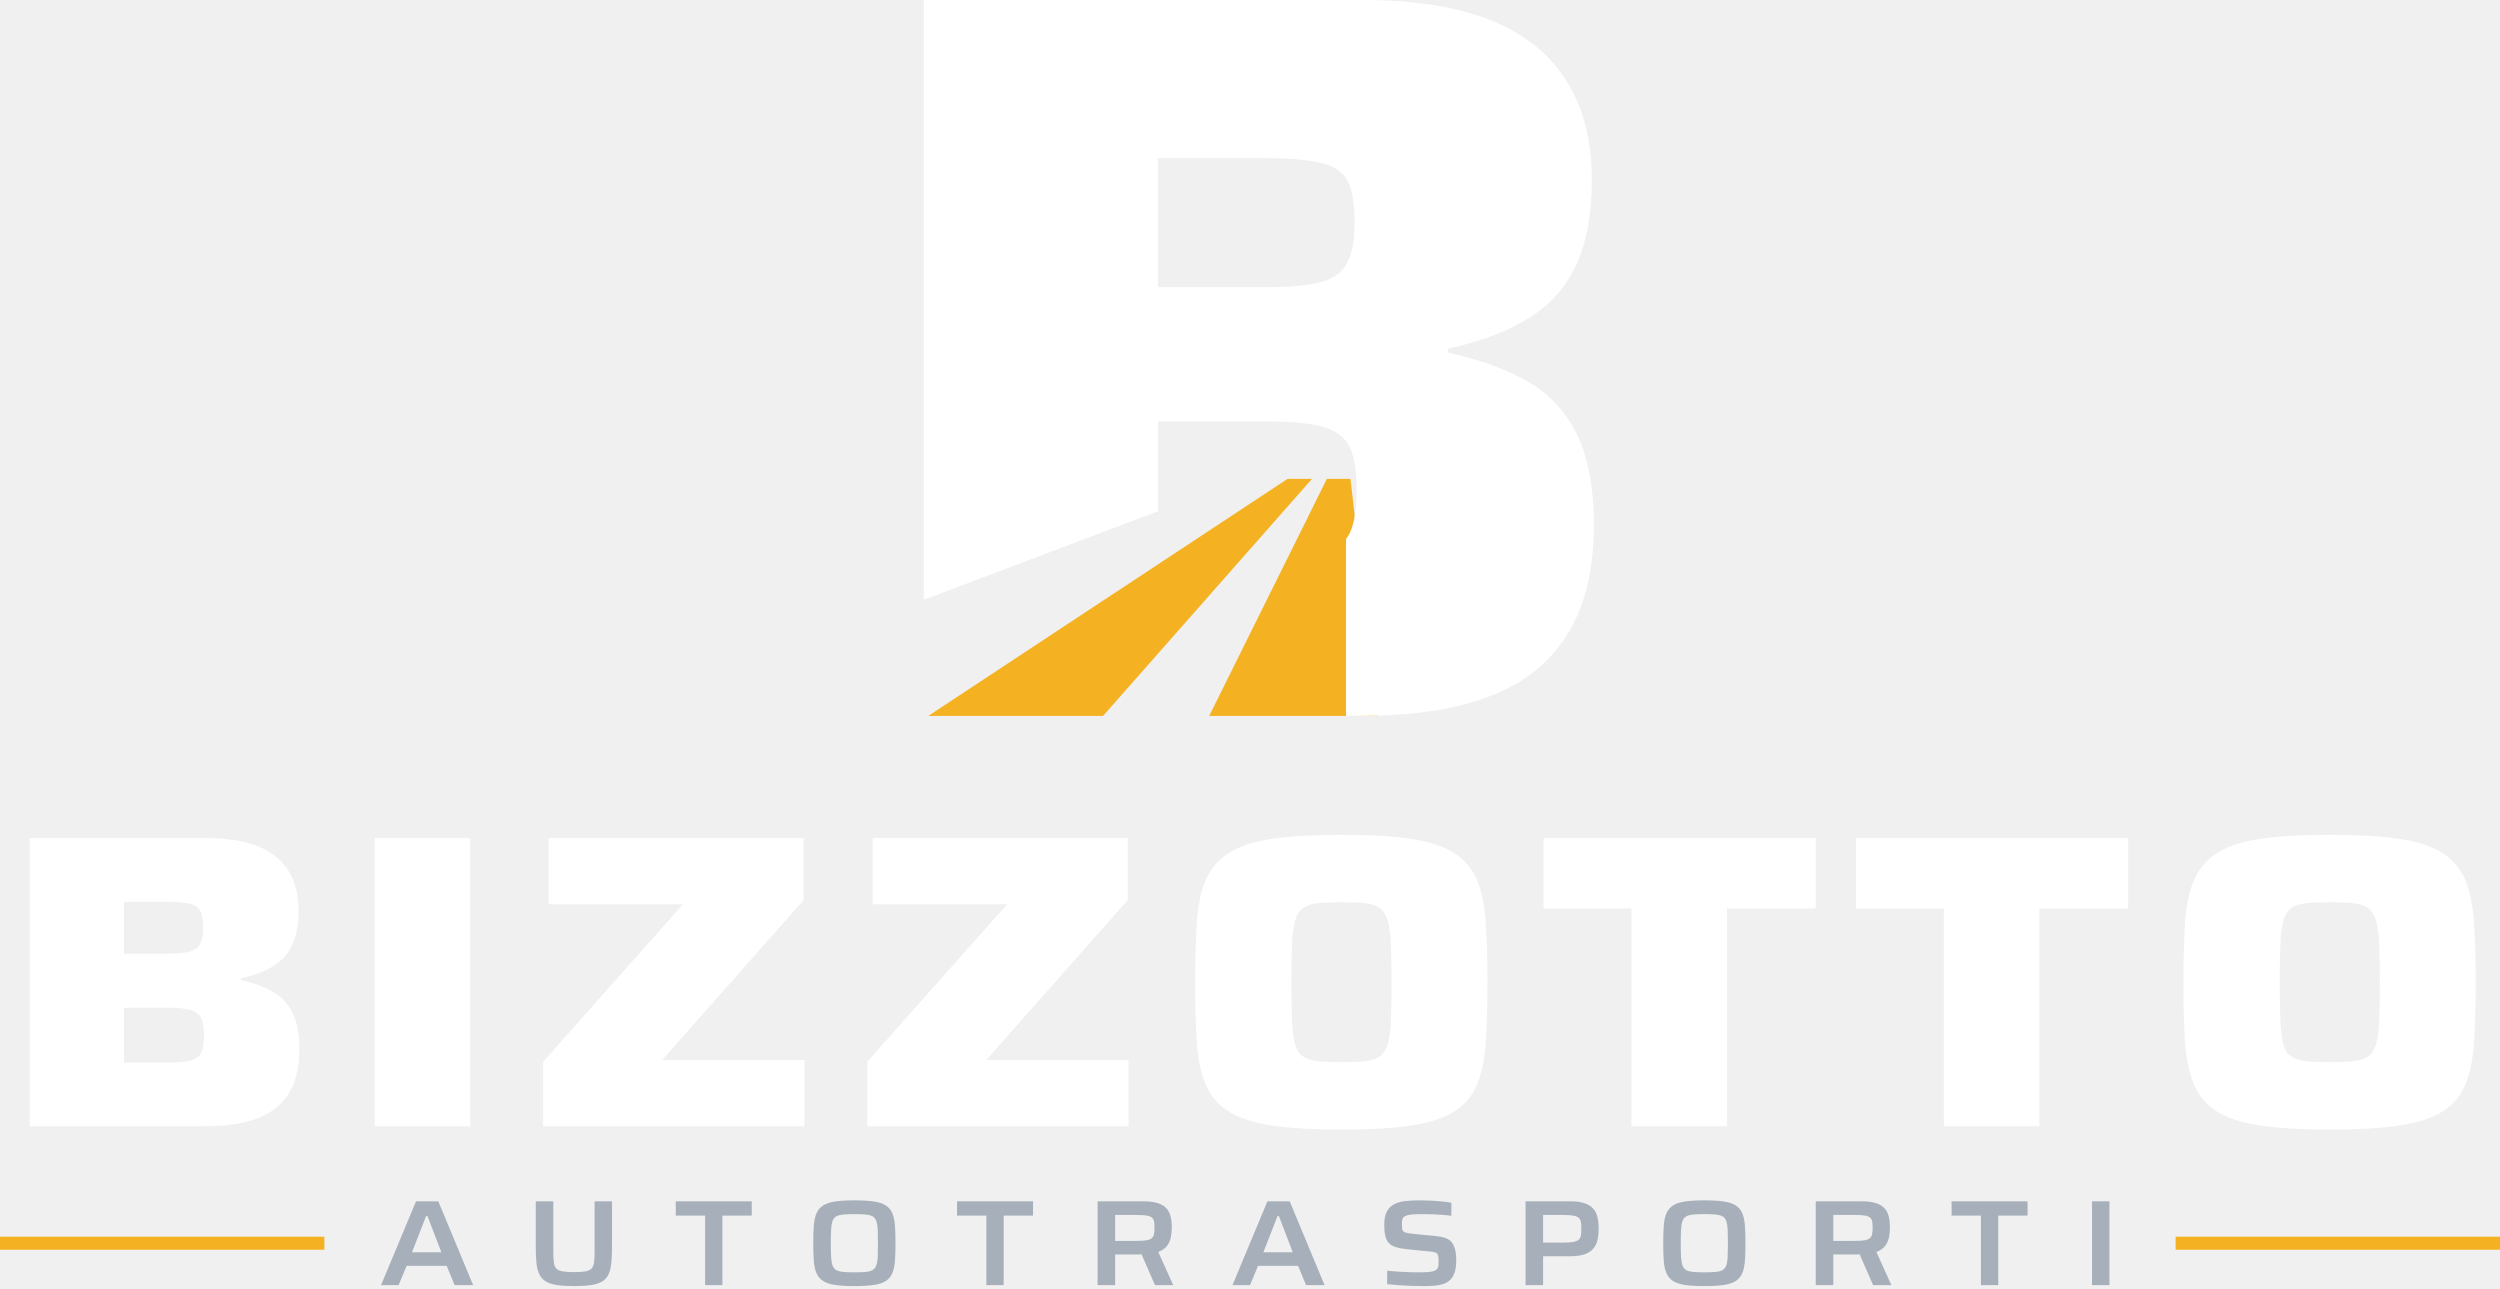
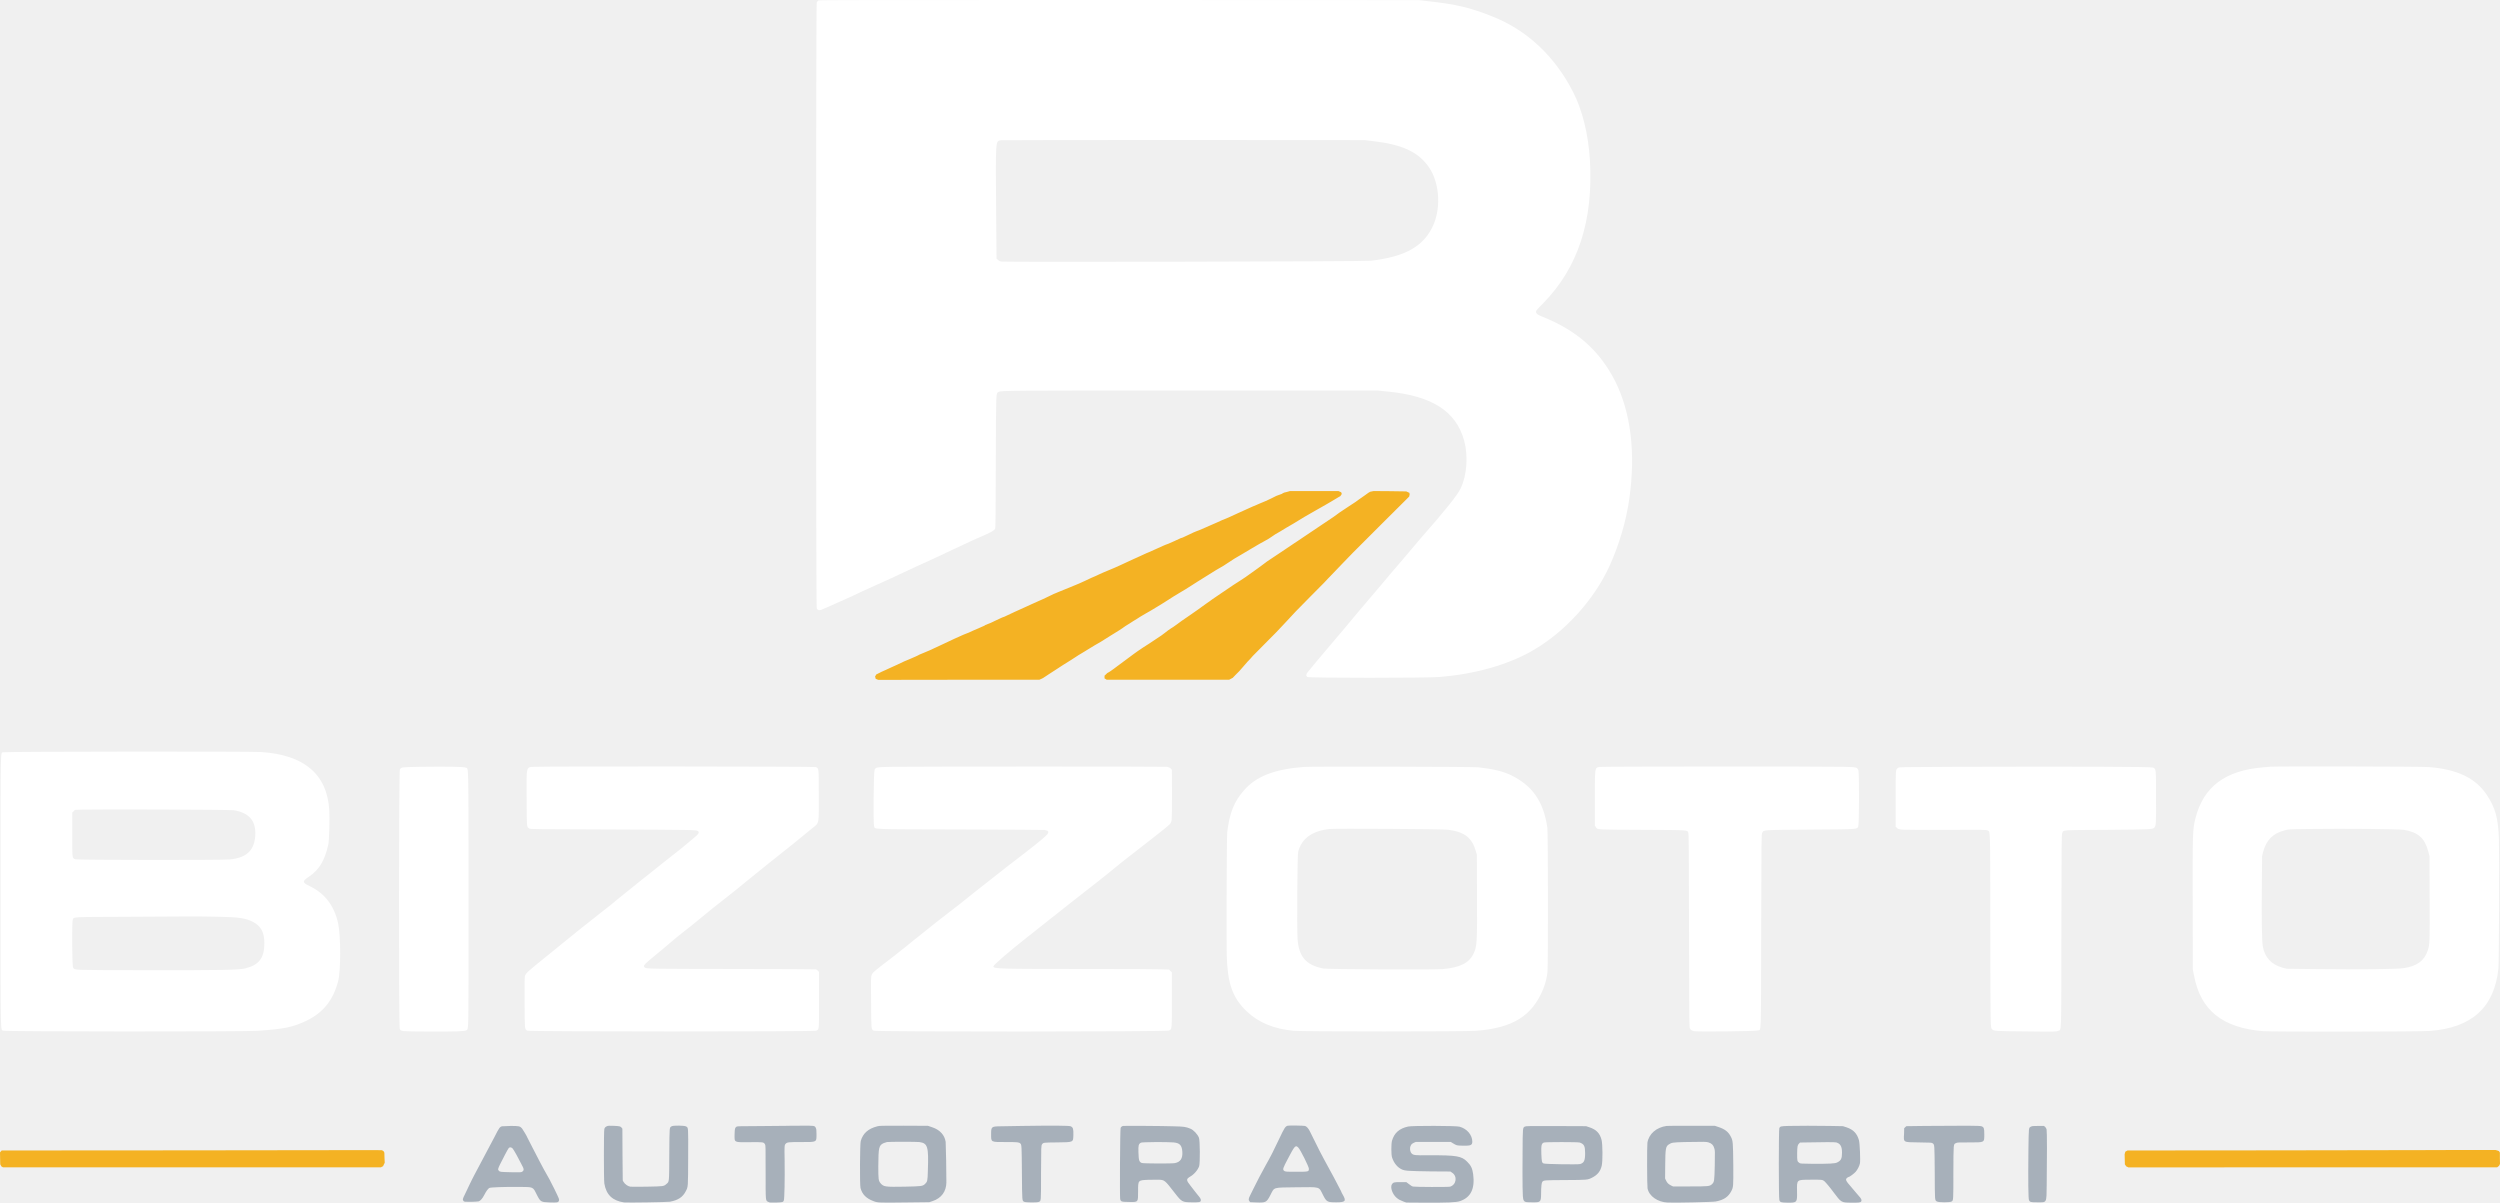
- <svg xmlns="http://www.w3.org/2000/svg" viewBox="-0.00 -0.00 2863.52 1476.00" role="img" aria-label="Autotrasporti Bizzotto">
-   <path fill="#F4B223" d="M1063.31,820.00 L1263.48,820.00 L1502.79,548.50 L1474.76,548.50 Z" />
-   <path fill="#F4B223" d="M1385.02,820.00 L1578.04,820.00 L1546.82,548.50 L1519.80,548.50 Z" />
-   <path fill="#FFFFFF" d="M1058.11 686.96V0.0H1561.076Q1646.89 0.0 1704.695 22.049Q1762.5 44.099 1792.892 90.581Q1823.285 137.064 1823.285 206.192Q1823.285 264.593 1805.407 303.328Q1787.529 342.064 1750.581 364.709Q1713.634 387.355 1658.808 399.273V404.041Q1713.634 415.959 1750.581 437.413Q1787.529 458.866 1806.599 498.198Q1825.669 537.529 1825.669 601.89Q1825.669 654.331 1810.77 694.855Q1795.872 735.378 1764.288 763.387Q1732.703 791.395 1681.453 805.698Q1630.203 820.0 1557.5 820.0H1541.744V617.444Q1544.367 614.131 1546.177 610.233Q1553.924 593.547 1553.924 561.366Q1553.924 529.186 1546.177 512.5Q1544.356 508.577 1541.744 505.214V504.3L1541.184 504.511Q1532.7 494.11 1516.381 489.259Q1494.331 482.703 1450.233 482.703H1326.279V585.677L1058.11 686.96ZM1326.279 328.953H1449.041Q1491.948 328.953 1513.401 322.994Q1534.855 317.035 1543.198 300.945Q1551.541 284.855 1551.541 256.25Q1551.541 224.07 1544.39 208.576Q1537.238 193.081 1515.189 187.122Q1493.14 181.163 1449.041 181.163H1326.279Z" />
-   <path fill="#FFFFFF" d="M34.055 1290.0V960.0H236.468Q271.003 960.0 294.266 968.874Q317.529 977.747 329.76 996.453Q341.991 1015.16 341.991 1042.98Q341.991 1066.483 334.797 1082.071Q327.602 1097.66 312.733 1106.773Q297.863 1115.887 275.799 1120.683V1122.602Q297.863 1127.398 312.733 1136.032Q327.602 1144.666 335.276 1160.494Q342.951 1176.323 342.951 1202.224Q342.951 1223.328 336.955 1239.637Q330.959 1255.945 318.249 1267.217Q305.538 1278.488 284.913 1284.244Q264.288 1290.0 235.029 1290.0ZM141.977 1217.093H191.86Q209.128 1217.093 218.241 1214.695Q227.355 1212.297 230.472 1205.581Q233.59 1198.866 233.59 1185.916Q233.59 1172.965 230.472 1166.25Q227.355 1159.535 218.481 1156.897Q209.608 1154.259 191.86 1154.259H141.977ZM141.977 1092.384H191.381Q208.648 1092.384 217.282 1089.985Q225.916 1087.587 229.273 1081.112Q232.631 1074.637 232.631 1063.125Q232.631 1050.174 229.753 1043.939Q226.875 1037.703 218.001 1035.305Q209.128 1032.907 191.381 1032.907H141.977ZM429.288 1290.0V960.0H538.648V1290.0ZM622.108 1290.0V1216.134L782.311 1035.785H628.343V960.0H920.451V1030.988L758.328 1214.215H921.41V1290.0ZM993.358 1290.0V1216.134L1153.561 1035.785H999.593V960.0H1291.701V1030.988L1129.578 1214.215H1292.66V1290.0ZM1536.323 1293.837Q1487.398 1293.837 1455.981 1289.041Q1424.564 1284.244 1406.817 1272.733Q1389.07 1261.221 1380.916 1242.035Q1372.762 1222.849 1370.843 1194.07Q1368.924 1165.291 1368.924 1125.48Q1368.924 1085.669 1370.843 1056.65Q1372.762 1027.631 1380.916 1008.445Q1389.07 989.259 1406.817 977.507Q1424.564 965.756 1455.981 960.959Q1487.398 956.163 1536.323 956.163Q1585.727 956.163 1617.144 960.959Q1648.561 965.756 1666.308 977.507Q1684.055 989.259 1691.969 1008.445Q1699.884 1027.631 1701.802 1056.65Q1703.721 1085.669 1703.721 1125.48Q1703.721 1165.291 1701.802 1194.07Q1699.884 1222.849 1691.969 1242.035Q1684.055 1261.221 1666.308 1272.733Q1648.561 1284.244 1617.144 1289.041Q1585.727 1293.837 1536.323 1293.837ZM1536.323 1216.613Q1553.59 1216.613 1564.142 1215.414Q1574.695 1214.215 1580.69 1209.898Q1586.686 1205.581 1589.564 1195.749Q1592.442 1185.916 1593.161 1168.888Q1593.881 1151.86 1593.881 1125.48Q1593.881 1098.619 1593.161 1081.592Q1592.442 1064.564 1589.564 1054.731Q1586.686 1044.898 1580.69 1040.342Q1574.695 1035.785 1564.142 1034.586Q1553.59 1033.387 1536.323 1033.387Q1520.015 1033.387 1509.222 1034.586Q1498.43 1035.785 1492.195 1040.342Q1485.959 1044.898 1483.321 1054.731Q1480.683 1064.564 1479.964 1081.592Q1479.244 1098.619 1479.244 1125.48Q1479.244 1151.86 1479.964 1168.888Q1480.683 1185.916 1483.321 1195.749Q1485.959 1205.581 1492.195 1209.898Q1498.43 1214.215 1509.222 1215.414Q1520.015 1216.613 1536.323 1216.613ZM1868.721 1290.0V1040.581H1767.994V960.0H2079.767V1040.581H1978.081V1290.0ZM2226.541 1290.0V1040.581H2125.814V960.0H2437.587V1040.581H2335.901V1290.0ZM2668.299 1293.837Q2619.375 1293.837 2587.958 1289.041Q2556.541 1284.244 2538.794 1272.733Q2521.047 1261.221 2512.892 1242.035Q2504.738 1222.849 2502.82 1194.07Q2500.901 1165.291 2500.901 1125.48Q2500.901 1085.669 2502.82 1056.65Q2504.738 1027.631 2512.892 1008.445Q2521.047 989.259 2538.794 977.507Q2556.541 965.756 2587.958 960.959Q2619.375 956.163 2668.299 956.163Q2717.703 956.163 2749.121 960.959Q2780.538 965.756 2798.285 977.507Q2816.032 989.259 2823.946 1008.445Q2831.86 1027.631 2833.779 1056.65Q2835.698 1085.669 2835.698 1125.48Q2835.698 1165.291 2833.779 1194.07Q2831.86 1222.849 2823.946 1242.035Q2816.032 1261.221 2798.285 1272.733Q2780.538 1284.244 2749.121 1289.041Q2717.703 1293.837 2668.299 1293.837ZM2668.299 1216.613Q2685.567 1216.613 2696.119 1215.414Q2706.672 1214.215 2712.667 1209.898Q2718.663 1205.581 2721.541 1195.749Q2724.419 1185.916 2725.138 1168.888Q2725.858 1151.86 2725.858 1125.48Q2725.858 1098.619 2725.138 1081.592Q2724.419 1064.564 2721.541 1054.731Q2718.663 1044.898 2712.667 1040.342Q2706.672 1035.785 2696.119 1034.586Q2685.567 1033.387 2668.299 1033.387Q2651.991 1033.387 2641.199 1034.586Q2630.407 1035.785 2624.172 1040.342Q2617.936 1044.898 2615.298 1054.731Q2612.66 1064.564 2611.94 1081.592Q2611.221 1098.619 2611.221 1125.48Q2611.221 1151.86 2611.94 1168.888Q2612.66 1185.916 2615.298 1195.749Q2617.936 1205.581 2624.172 1209.898Q2630.407 1214.215 2641.199 1215.414Q2651.991 1216.613 2668.299 1216.613Z" />
-   <path fill="#A7B0BA" d="M436.456 1472.0 476.503 1376.0H502.038L541.945 1472.0H520.735L511.666 1449.953H465.759L456.549 1472.0ZM471.898 1434.326H505.526L489.619 1392.884H488.084ZM657.48 1473.116Q645.898 1473.116 638.015 1471.93Q630.131 1470.744 625.317 1467.884Q620.503 1465.023 617.922 1459.93Q615.34 1454.837 614.503 1447.163Q613.666 1439.488 613.666 1428.605V1376.0H633.759V1432.93Q633.759 1440.744 634.317 1445.488Q634.875 1450.233 637.038 1452.744Q639.201 1455.256 644.084 1456.163Q648.968 1457.07 657.48 1457.07Q666.131 1457.07 670.875 1456.163Q675.619 1455.256 677.782 1452.744Q679.945 1450.233 680.503 1445.488Q681.061 1440.744 681.061 1432.93V1376.0H701.015V1428.605Q701.015 1439.488 700.177 1447.163Q699.34 1454.837 696.898 1459.93Q694.456 1465.023 689.642 1467.884Q684.828 1470.744 677.015 1471.93Q669.201 1473.116 657.48 1473.116ZM807.619 1472.0V1392.326H773.991V1376.0H861.061V1392.326H827.433V1472.0ZM978.689 1473.116Q965.154 1473.116 956.433 1471.791Q947.712 1470.465 942.689 1467.186Q937.666 1463.907 935.224 1458.326Q932.782 1452.744 932.154 1444.302Q931.526 1435.86 931.526 1424.0Q931.526 1412.279 932.154 1403.767Q932.782 1395.256 935.224 1389.674Q937.666 1384.093 942.689 1380.814Q947.712 1377.535 956.433 1376.209Q965.154 1374.884 978.689 1374.884Q992.224 1374.884 1001.015 1376.209Q1009.805 1377.535 1014.759 1380.814Q1019.712 1384.093 1022.084 1389.674Q1024.456 1395.256 1025.084 1403.767Q1025.712 1412.279 1025.712 1424.0Q1025.712 1435.86 1025.084 1444.302Q1024.456 1452.744 1022.084 1458.326Q1019.712 1463.907 1014.759 1467.186Q1009.805 1470.465 1001.015 1471.791Q992.224 1473.116 978.689 1473.116ZM978.689 1457.349Q986.642 1457.349 991.666 1456.86Q996.689 1456.372 999.48 1454.767Q1002.27 1453.163 1003.666 1449.535Q1005.061 1445.907 1005.34 1439.767Q1005.619 1433.628 1005.619 1424.0Q1005.619 1414.372 1005.34 1408.233Q1005.061 1402.093 1003.666 1398.465Q1002.27 1394.837 999.48 1393.233Q996.689 1391.628 991.666 1391.14Q986.642 1390.651 978.689 1390.651Q970.875 1390.651 965.852 1391.14Q960.828 1391.628 957.898 1393.233Q954.968 1394.837 953.642 1398.465Q952.317 1402.093 951.968 1408.233Q951.619 1414.372 951.619 1424.0Q951.619 1433.628 951.968 1439.767Q952.317 1445.907 953.642 1449.535Q954.968 1453.163 957.898 1454.767Q960.828 1456.372 965.852 1456.86Q970.875 1457.349 978.689 1457.349ZM1129.805 1472.0V1392.326H1096.177V1376.0H1183.247V1392.326H1149.619V1472.0ZM1257.201 1472.0V1376.0H1309.387Q1319.712 1376.0 1326.201 1378.093Q1332.689 1380.186 1336.108 1384.093Q1339.526 1388.0 1340.852 1393.512Q1342.177 1399.023 1342.177 1405.86Q1342.177 1412.14 1340.991 1417.651Q1339.805 1423.163 1336.456 1427.349Q1333.108 1431.535 1326.689 1434.047L1343.852 1472.0H1322.922L1305.061 1431.116L1313.852 1434.326Q1311.619 1436.279 1309.387 1436.558Q1307.154 1436.837 1305.061 1436.837H1277.294V1472.0ZM1277.294 1421.349H1301.154Q1308.689 1421.349 1312.945 1420.651Q1317.201 1419.953 1319.224 1418.209Q1321.247 1416.465 1321.805 1413.465Q1322.363 1410.465 1322.363 1406.0Q1322.363 1401.674 1321.875 1398.953Q1321.387 1396.233 1319.294 1394.558Q1317.201 1392.884 1313.084 1392.256Q1308.968 1391.628 1301.712 1391.628H1277.294ZM1411.666 1472.0 1451.712 1376.0H1477.247L1517.154 1472.0H1495.945L1486.875 1449.953H1440.968L1431.759 1472.0ZM1447.108 1434.326H1480.735L1464.828 1392.884H1463.294ZM1629.898 1473.116Q1623.619 1473.116 1616.224 1472.837Q1608.828 1472.558 1601.712 1472.07Q1594.596 1471.581 1588.875 1470.884V1455.535Q1594.875 1456.093 1601.363 1456.512Q1607.852 1456.93 1613.782 1457.14Q1619.712 1457.349 1623.898 1457.349Q1632.131 1457.349 1636.805 1456.93Q1641.48 1456.512 1643.991 1455.116Q1645.945 1454.14 1646.712 1452.605Q1647.48 1451.07 1647.619 1448.977Q1647.759 1446.884 1647.759 1444.512Q1647.759 1441.302 1647.48 1439.279Q1647.201 1437.256 1646.224 1436.07Q1645.247 1434.884 1643.154 1434.326Q1641.061 1433.767 1637.573 1433.488L1611.34 1430.837Q1603.387 1430.0 1598.294 1428.326Q1593.201 1426.651 1590.48 1423.442Q1587.759 1420.233 1586.642 1415.209Q1585.526 1410.186 1585.526 1402.93Q1585.526 1393.163 1588.596 1387.512Q1591.666 1381.86 1597.177 1379.14Q1602.689 1376.419 1610.084 1375.651Q1617.48 1374.884 1626.131 1374.884Q1632.549 1374.884 1639.247 1375.233Q1645.945 1375.581 1652.084 1376.209Q1658.224 1376.837 1662.41 1377.674V1392.605Q1658.084 1391.907 1652.363 1391.488Q1646.642 1391.07 1640.573 1390.86Q1634.503 1390.651 1629.201 1390.651Q1621.805 1390.651 1617.131 1391.07Q1612.456 1391.488 1609.945 1392.744Q1606.875 1394.0 1606.317 1396.372Q1605.759 1398.744 1605.759 1402.233Q1605.759 1406.279 1606.317 1408.442Q1606.875 1410.605 1609.317 1411.581Q1611.759 1412.558 1617.48 1413.116L1644.27 1415.767Q1648.875 1416.186 1652.852 1417.163Q1656.828 1418.14 1659.828 1420.093Q1662.828 1422.047 1664.642 1425.814Q1665.759 1427.907 1666.526 1430.558Q1667.294 1433.209 1667.642 1436.488Q1667.991 1439.767 1667.991 1443.814Q1667.991 1452.326 1666.038 1457.837Q1664.084 1463.349 1660.526 1466.488Q1656.968 1469.628 1652.224 1471.023Q1647.48 1472.419 1641.759 1472.767Q1636.038 1473.116 1629.898 1473.116ZM1747.387 1472.0V1376.0H1798.317Q1808.642 1376.0 1815.131 1378.233Q1821.619 1380.465 1825.108 1384.581Q1828.596 1388.698 1829.852 1394.558Q1831.108 1400.419 1831.108 1407.535Q1831.108 1414.093 1829.922 1419.814Q1828.735 1425.535 1825.247 1429.86Q1821.759 1434.186 1815.27 1436.558Q1808.782 1438.93 1798.038 1438.93H1767.48V1472.0ZM1767.48 1423.302H1790.363Q1797.759 1423.302 1801.945 1422.535Q1806.131 1421.767 1808.154 1420.023Q1810.177 1418.279 1810.735 1415.209Q1811.294 1412.14 1811.294 1407.535Q1811.294 1402.93 1810.805 1399.791Q1810.317 1396.651 1808.294 1394.907Q1806.27 1393.163 1802.154 1392.395Q1798.038 1391.628 1790.782 1391.628H1767.48ZM1952.224 1473.116Q1938.689 1473.116 1929.968 1471.791Q1921.247 1470.465 1916.224 1467.186Q1911.201 1463.907 1908.759 1458.326Q1906.317 1452.744 1905.689 1444.302Q1905.061 1435.86 1905.061 1424.0Q1905.061 1412.279 1905.689 1403.767Q1906.317 1395.256 1908.759 1389.674Q1911.201 1384.093 1916.224 1380.814Q1921.247 1377.535 1929.968 1376.209Q1938.689 1374.884 1952.224 1374.884Q1965.759 1374.884 1974.549 1376.209Q1983.34 1377.535 1988.294 1380.814Q1993.247 1384.093 1995.619 1389.674Q1997.991 1395.256 1998.619 1403.767Q1999.247 1412.279 1999.247 1424.0Q1999.247 1435.86 1998.619 1444.302Q1997.991 1452.744 1995.619 1458.326Q1993.247 1463.907 1988.294 1467.186Q1983.34 1470.465 1974.549 1471.791Q1965.759 1473.116 1952.224 1473.116ZM1952.224 1457.349Q1960.177 1457.349 1965.201 1456.86Q1970.224 1456.372 1973.015 1454.767Q1975.805 1453.163 1977.201 1449.535Q1978.596 1445.907 1978.875 1439.767Q1979.154 1433.628 1979.154 1424.0Q1979.154 1414.372 1978.875 1408.233Q1978.596 1402.093 1977.201 1398.465Q1975.805 1394.837 1973.015 1393.233Q1970.224 1391.628 1965.201 1391.14Q1960.177 1390.651 1952.224 1390.651Q1944.41 1390.651 1939.387 1391.14Q1934.363 1391.628 1931.433 1393.233Q1928.503 1394.837 1927.177 1398.465Q1925.852 1402.093 1925.503 1408.233Q1925.154 1414.372 1925.154 1424.0Q1925.154 1433.628 1925.503 1439.767Q1925.852 1445.907 1927.177 1449.535Q1928.503 1453.163 1931.433 1454.767Q1934.363 1456.372 1939.387 1456.86Q1944.41 1457.349 1952.224 1457.349ZM2079.759 1472.0V1376.0H2131.945Q2142.27 1376.0 2148.759 1378.093Q2155.247 1380.186 2158.666 1384.093Q2162.084 1388.0 2163.41 1393.512Q2164.735 1399.023 2164.735 1405.86Q2164.735 1412.14 2163.549 1417.651Q2162.363 1423.163 2159.015 1427.349Q2155.666 1431.535 2149.247 1434.047L2166.41 1472.0H2145.48L2127.619 1431.116L2136.41 1434.326Q2134.177 1436.279 2131.945 1436.558Q2129.712 1436.837 2127.619 1436.837H2099.852V1472.0ZM2099.852 1421.349H2123.712Q2131.247 1421.349 2135.503 1420.651Q2139.759 1419.953 2141.782 1418.209Q2143.805 1416.465 2144.363 1413.465Q2144.922 1410.465 2144.922 1406.0Q2144.922 1401.674 2144.433 1398.953Q2143.945 1396.233 2141.852 1394.558Q2139.759 1392.884 2135.642 1392.256Q2131.526 1391.628 2124.27 1391.628H2099.852ZM2268.968 1472.0V1392.326H2235.34V1376.0H2322.41V1392.326H2288.782V1472.0ZM2396.224 1472.0V1376.0H2416.177V1472.0Z" />
-   <rect x="0.00" y="1416.50" width="371.53" height="15.00" fill="#F4B223" />
-   <rect x="2491.99" y="1416.50" width="371.53" height="15.00" fill="#F4B223" />
+ <svg xmlns="http://www.w3.org/2000/svg" viewBox="-0.00 -0.00 2078.71 1000.00" role="img" aria-label="Autotrasporti Bizzotto">
+   <path fill="#F4B223" d="M1070.2 409 1067.7 409.6 1066.7 410.1 1065.7 410.7 1063.5 411.5 1061.3 412.3 1056.9 414.5 1052.4 416.6 1050 417.6 1047.6 418.6 1044.6 419.9 1041.5 421.2 1038.4 422.6 1035.3 424 1029.1 426.8 1023 429.6 1019.6 431.1 1016.1 432.5 1011.5 434.6 1006.9 436.6 1001.9 438.8 997 440.9 994.6 441.8 992.2 442.8 987.8 444.9 983.5 446.9 982.7 447.2 981.9 447.4 976.7 449.8 971.5 452.1 969.3 452.9 967.2 453.8 961.4 456.4 955.6 459 953.2 460 950.8 461.1 948.4 462.2 946 463.3 942 465.1 938.1 466.9 932.3 469.6 926.5 472.2 923.4 473.5 920.3 474.8 917.2 476.1 914.1 477.5 910.9 479 907.6 480.4 902.3 482.9 897 485.3 889 488.6 880.9 491.9 878.5 492.9 876.1 493.9 873.4 495.2 870.7 496.5 867.1 498.2 863.5 499.8 857.7 502.4 851.8 505.1 843.4 508.9 835.1 512.8 833.9 513.2 832.7 513.7 828.2 515.8 823.8 517.9 821.5 518.8 819.3 519.7 819 519.9 818.6 520.2 815.9 521.4 813.2 522.6 809.2 524.3 805.3 526.1 803.2 526.9 801.2 527.7 797.4 529.4 793.6 531.1 783.4 535.9 773.1 540.7 768.8 542.5 764.5 544.3 763 545.1 761.5 545.8 756.7 547.9 751.9 549.9 746.4 552.5 740.9 555 737 556.8 733 558.6 730.8 559.7 728.6 560.8 728.1 561.7 727.6 562.5 727.9 563.5 728.1 564.4 729.2 564.9 730.3 565.3 797.2 565.2H864.2L865.8 564.5L867.4 563.7L872.4 560.4L877.5 557.1L883.8 553L890.2 549L893.6 546.8L897 544.6L901.5 541.9L905.9 539.2L910.5 536.4L915.2 533.7L923 528.8L930.9 523.9L933.3 522.3L935.7 520.6L939.1 518.5L942.5 516.3L945.3 514.6L948.1 512.8L952.5 510.2L956.9 507.7L961.2 505.1L965.5 502.5L970.4 499.4L975.4 496.2L980.5 493.1L985.7 490L990.6 486.9L995.6 483.7L1003.3 478.9L1011 474.1L1014.1 472.3L1017.2 470.5L1021.8 467.5L1026.4 464.5L1029.3 462.8L1032.2 461.1L1039.6 456.7L1046.9 452.4L1050.9 450.2L1054.8 448L1057.5 446.2L1060.3 444.3L1064.8 441.7L1069.2 439L1072.3 437.2L1075.4 435.4L1080 432.6L1084.6 429.8L1093.3 424.8L1102.1 419.8L1106.9 417L1111.6 414.2L1113.1 413.3L1114.5 412.5L1115.1 411.6L1115.7 410.7L1115.4 410L1115.2 409.3L1114 408.8L1112.9 408.3L1092.8 408.3H1072.6L1070.2 409ZM1140.7 408.6 1139.2 408.9 1138.4 409.4 1137.7 409.8 1134.8 411.9 1131.8 414 1129.5 415.6 1127.2 417.3 1120.5 421.7 1113.9 426.1 1111.3 428 1108.8 429.8 1095.4 438.8 1082 447.8 1079.2 449.7 1076.3 451.6 1065 459.2 1053.6 466.8 1049.6 469.8 1045.5 472.8 1040.6 476.3 1035.7 479.8 1030.7 483.1 1025.7 486.3 1017 492.2 1008.3 498.1 1005.7 500 1003.1 501.8 999.5 504.4 995.9 507 989.3 511.6 982.6 516.2 979.2 518.7 975.7 521.2 973.5 522.6 971.3 524.1 968.6 526.2 965.8 528.3 960.7 531.7 955.6 535.1 950.9 538.1 946.3 541.2 943.2 543.4 940.1 545.7 934.3 550 928.5 554.3 926.1 556.1 923.7 557.8 922.2 558.8 920.6 559.7 919.5 560.8 918.4 561.8V562.9V564.1L919.3 564.6L920.2 565.2L971.1 565.2L1022 565.2L1023.5 564.4L1025 563.6L1027.7 560.8L1030.4 558.1L1033.9 554.1L1037.3 550.2L1039.6 547.8L1041.7 545.4L1051.5 535.5L1061.4 525.5L1069.4 517L1077.4 508.4L1089.2 496.4L1101 484.5L1103.9 481.4L1106.9 478.3L1115.9 468.9L1125 459.5L1148.3 436.2L1171.7 412.9L1171.9 412L1172.1 411.1L1172 410.5L1171.9 409.8L1170.6 409.2L1169.3 408.6L1155.7 408.4L1142.1 408.3L1140.7 408.6Z" />
+   <path fill="#FFFFFF" d="M680.5 0.4C680 0.7 679.4 1.4 679.1 2C678.4 3.7 678.4 504.1 679.1 505.8C679.7 507.3 681 507.7 682.8 507.1C684.9 506.3 702.8 498.3 709.3 495.3C715.7 492.2 718.5 490.9 728.4 486.5C737.7 482.4 746 478.5 751.9 475.7C754.7 474.4 759.9 472 763.3 470.4C769.1 467.8 776.6 464.4 801 452.9C805.8 450.6 811.2 448.1 813 447.4C823.5 442.9 826.5 441.3 827.4 439.7C827.8 439.1 827.9 427.3 828 383.8C828.2 323.2 828.1 327.5 830.3 325.9C832.1 324.7 837.5 324.7 996.2 324.7H1145.2L1154.1 325.6C1190.8 329.2 1210.7 342 1217.4 366.3C1220.9 379 1219.7 395.4 1214.5 406.1C1211.9 411.7 1201 425.2 1181.1 447.8C1178.5 450.8 1174 456.1 1171.2 459.5C1168.4 462.9 1164.1 467.9 1161.6 470.8C1159.1 473.6 1153.3 480.4 1148.8 485.9C1144.2 491.3 1135.8 501.3 1130.1 507.9C1124.5 514.6 1117.6 522.8 1114.8 526.2C1112 529.6 1106.9 535.5 1103.6 539.4C1097.8 546.1 1089.1 556.7 1087.1 559.2C1085.9 560.8 1085.8 562.1 1087.1 562.9C1088.4 563.8 1185.9 563.8 1197.1 562.9C1226.2 560.5 1253.4 552.9 1273.9 541.2C1300.9 525.8 1325.4 498.9 1338.3 470.6C1346.3 453 1352.3 432.7 1354.8 414.3C1360.1 376.7 1356 343 1343.1 317.2C1330.2 291.7 1311.4 274.9 1282.4 263.3C1278.6 261.8 1277.2 260.7 1277.2 259.5C1277.2 258.2 1276.9 258.5 1283.2 252.1C1312.2 222.4 1324.9 183.5 1322 133.2C1320.7 111.7 1315.7 91.3 1307.8 76.1C1292.7 46.7 1269.7 25.2 1241.4 13.9C1222.5 6.3 1211.2 3.6 1186.7 0.9L1179.8 0.1L930.6 0C715.5 -0 681.2 0 680.5 0.4ZM1141.3 117.3C1165.9 120.1 1179.3 126.3 1188.1 139C1196.6 151.3 1198.3 171.3 1192.2 186.2C1184.6 204.3 1169.3 213.4 1139.8 216.8C1134.8 217.5 837.8 218 832.9 217.5C831.5 217.3 830.8 217 829.8 216.1L828.6 215L828.3 180.1C827.8 114.4 827.6 117.6 832.3 116.6C833 116.5 901.4 116.4 984.1 116.4L1134.6 116.5L1141.3 117.3Z" />
+   <path fill="#FFFFFF" d="M2.8 625.5C0.3 626.6 0.5 614.6 0.5 740.8C0.5 867.1 0.3 855.6 2.9 857C4.2 857.8 203.1 857.9 214.1 857.1C236.4 855.6 243.5 854.1 254.9 848.7C268.9 841.8 277 831.7 281.2 815.7C283.4 807.2 283.4 778.5 281.2 768C278.1 753.4 270.2 742.9 257.7 736.9C251.2 733.8 251.1 732.8 256.8 729C265.4 723.2 270 715.7 273 702.1C273.7 699.1 274.2 680.4 273.8 673.7C272 643.8 253 627.6 217 625.3C207.6 624.7 4.2 624.9 2.8 625.5ZM194.4 673.7C206.5 675.7 212.3 681.8 212.3 692.6C212.3 706.3 205.7 713.2 191.2 714.6C184.5 715.3 64.3 715.1 62.7 714.5C59.9 713.4 60.1 714.4 60.1 693.9V675.6L61.2 674.6L62.3 673.4L67.7 673.2C82.4 672.8 191.2 673.2 194.4 673.7ZM182.6 762.3C198.7 762.6 203.9 763.4 210.1 766.4C216.9 769.8 219.9 775.2 219.8 784.5C219.8 796.6 215.3 802.4 203.9 805.2C198.6 806.5 185.9 806.8 120 806.7C58.1 806.6 62.4 806.7 60.8 804.6C59.9 803.3 59.7 766.8 60.5 764.7C61.6 762.3 58.4 762.5 105.4 762.3C128.7 762.1 152.6 762 158.6 762C164.7 762 175.5 762.1 182.6 762.3ZM349.1 637.6C333.7 637.9 333.7 637.8 332.5 639.8C331.6 641.3 331.5 853.9 332.4 855.5C333.5 857.6 332.9 857.6 355.5 857.7C379.6 857.8 386.7 857.6 387.9 856.6C389.7 854.9 389.6 862.4 389.6 747.4C389.5 629.3 389.7 639.7 387.3 638.3C386 637.5 372.2 637.3 349.1 637.6ZM444.4 637.6C437.3 638 437.7 636 437.9 665C438 688.6 437.9 687.5 440.1 688.9C441 689.5 444.9 689.5 508.8 689.7C574.6 690 579.1 690 580.3 691C581.9 692.3 581 693.5 575.1 698.3C572.6 700.4 568.8 703.5 566.7 705.3C564.6 706.9 559.4 711.1 555 714.5C544.8 722.5 516.9 744.9 512.9 748.2C511.3 749.7 506.2 753.8 501.6 757.3C483.2 771.8 475.3 778.1 468.8 783.5C466.1 785.7 460.5 790.3 456.1 793.8C437.9 808.5 437.2 809.1 436.4 811.9C436.2 812.8 436.1 820.4 436.2 833.9C436.3 856.6 436.2 855.5 438.4 857C439.7 857.8 676.9 857.9 678.6 857C681.2 855.8 681 857.4 681 831.4V808.2L680.2 807.3C679.7 806.8 679 806.2 678.5 806C678.1 805.9 649.3 805.7 612.6 805.7C544 805.6 537.7 805.6 536.3 804.6C534.3 803.3 535.1 802.3 544.1 794.9C548.2 791.6 553.9 786.8 556.9 784.2C559.8 781.7 564.9 777.5 568.1 775C571.3 772.6 576.6 768.3 579.9 765.6C591 756.4 593.8 754.2 600.6 748.9C609.8 741.7 614.4 738 623 730.9C632.1 723.5 647 711.5 654.3 705.8C657.3 703.4 662.5 699.3 665.8 696.5C669.1 693.8 673.3 690.3 675.2 688.8C681.4 683.8 680.8 686.5 680.8 661.3C680.8 638 680.9 638.9 678.3 637.8C677.1 637.3 455 637.1 444.4 637.6ZM742.1 637.6C728.3 637.9 728.4 637.8 727.2 640.1C726.4 641.7 726 685.1 726.8 687C728 689.7 721.1 689.5 798.8 689.7C836.8 689.8 868.2 690 868.6 690.1C869 690.2 869.7 690.4 870.2 690.5C871.7 690.8 872 691.9 871.2 693.2C870.1 695 864.1 700 850.5 710.5C846.5 713.5 840.5 718.2 837.1 720.8C833.7 723.5 826.9 728.8 822.1 732.6C813.7 739.1 808.4 743.4 798.8 751.1C796.5 752.9 792.7 755.8 790.4 757.6C788.1 759.3 782.2 763.9 777.4 767.7C772.6 771.6 766.5 776.4 763.9 778.5C761.2 780.6 756.8 784.1 754.1 786.4C751.4 788.6 746.1 792.8 742.5 795.6C725.6 808.5 725.8 808.4 724.8 810.7C724.2 812 724.1 813.4 724.3 833.1C724.4 856.3 724.4 855.8 726.5 857C728.2 858 970 857.9 971.9 856.9C974.5 855.7 974.4 856.9 974.4 831.3V808.5L973.2 807.4L972.2 806.2L966.2 806C963 805.8 936.7 805.7 907.8 805.7C829.1 805.7 826 805.6 826 803.5C826 802.4 839.1 791.1 852.7 780.4C857.9 776.3 860.7 774.1 878.2 760.2C884.2 755.4 891.5 749.6 894.4 747.4C904.3 739.8 920.3 727.2 925.3 723C931.1 718.2 937.1 713.4 942 709.7C944 708.2 947.9 705.2 950.6 703C953.3 700.8 958.5 696.8 962.1 694C973.8 684.8 973.6 685 974.2 681.8C974.4 680.5 974.5 672.6 974.5 660L974.4 640L973.4 639C972.6 638.2 971.8 637.9 970.3 637.6C968.1 637.3 765.7 637.3 742.1 637.6ZM1084.1 637.7C1059.6 639.6 1044.5 645.5 1034.4 657.1C1026.1 666.5 1022.4 675.7 1020.4 692.1C1020 695.9 1019.7 779.4 1020 794.3C1020.7 817.8 1024.8 829.5 1036.4 840.7C1046.3 850.2 1059 855.5 1075.7 857.1C1082.1 857.8 1218.9 857.8 1227.2 857.1C1257.8 854.8 1273.9 844.8 1283.1 822.5C1284.8 818.4 1286.4 812.2 1286.7 808.3C1287.3 801.7 1287.2 692.5 1286.6 688.2C1283.4 666.4 1274.2 653.2 1256.3 644.5C1249.5 641.3 1242.1 639.5 1229.4 638C1225.3 637.5 1089.9 637.2 1084.1 637.7ZM1203.9 689.9C1217.8 691.7 1224 696.5 1227.2 708L1228 710.7L1228.1 743.4C1228.3 784.3 1228.1 787 1225.2 793C1221.5 800.8 1213.7 804.6 1199.4 805.8C1191 806.4 1103.7 806 1100.2 805.3C1085.9 802.4 1080 795.6 1078.9 780.7C1078.3 771.7 1078.7 710.9 1079.4 708.2C1082.4 697.1 1091 690.9 1105.5 689.3C1110.4 688.8 1199.3 689.3 1203.9 689.9ZM1329.7 637.7C1326 638.5 1326.1 638.1 1326.1 664.2V686.5L1326.9 687.7C1328.5 690 1326 689.8 1365.5 690C1404.9 690.2 1402.7 690.1 1403.8 692.3C1404.2 693.1 1404.3 707.7 1404.4 773.4C1404.5 824.8 1404.6 853.9 1404.9 854.5C1405.4 856.1 1406.5 857 1408.6 857.4C1411.7 858 1460.1 857.5 1461.8 856.8C1464.5 855.7 1464.2 863.8 1464.4 773.9C1464.6 694 1464.6 693.6 1465.3 692.4C1466.7 690 1464.2 690.1 1505.3 689.8C1546.4 689.5 1543.8 689.6 1545.1 687.2C1545.9 685.6 1546 641.9 1545.2 640.3C1544 637.9 1543.8 637.9 1532.9 637.6C1517.5 637.2 1331.3 637.3 1329.7 637.7ZM1624.9 637.6C1579.1 637.8 1579.1 637.8 1578.2 638.5C1576.1 640.1 1576.2 639.1 1576.2 664.3V687.4L1577.4 688.5C1579.2 690.1 1578.8 690.1 1616.9 690C1649.8 689.9 1651.5 689.9 1652.6 690.5C1655 691.8 1654.8 685.2 1654.9 772.3C1655 856.2 1655 854.2 1656.3 855.7C1657.7 857.3 1658.3 857.4 1684.7 857.6C1709.6 857.9 1709.7 857.9 1711.3 857.1C1714.2 855.9 1713.9 863.7 1714 774C1714.1 700.2 1714.2 693.9 1714.7 692.7C1715.9 690 1712.9 690.2 1752.3 690C1788.8 689.7 1789.7 689.6 1791.2 688.2C1792.7 686.8 1792.8 685.8 1792.7 663C1792.7 638.6 1792.8 639.5 1790.1 638.2C1788.7 637.5 1726.9 637.3 1624.9 637.6ZM1887.7 637.5C1886.9 637.6 1884.3 637.8 1882 638C1850.2 640.6 1832.2 654.1 1825.5 680.3C1823.1 689.7 1823.1 692.1 1823.2 752.3L1823.3 806.2L1824.3 811.1C1829.6 840 1848 854.7 1881.8 857.4C1889.6 858 2012.1 857.9 2020.5 857.2C2055.4 854.6 2074.1 837.5 2077.4 805.2C2077.9 800.9 2078.2 708.7 2077.8 697.4C2077.2 680.3 2074.8 671.5 2067.7 660.9C2058.4 646.9 2043.1 639.6 2019.3 637.8C2013.2 637.3 1893 637.1 1887.7 637.5ZM1998.8 690C2010.6 692 2016.1 696.8 2019 707.8L2020.1 711.8L2020.2 746.6C2020.4 784 2020.3 785.3 2018.6 790.4C2015.7 798.9 2009.8 803.3 1998.6 805C1993.2 805.9 1961.7 806.2 1926 805.8L1901.4 805.5L1897.9 804.6C1888.6 802 1883.2 796.2 1881.5 787C1880.7 782.7 1880.4 763.8 1880.7 735.2L1880.9 711.8L1881.7 708.5C1884.5 698.4 1889.7 693.1 1899.4 690.5C1902.7 689.5 1902.8 689.5 1919.2 689.3C1950 688.9 1994.2 689.3 1998.8 690Z" />
+   <path fill="#A7B0BA" d="M1070.8 936C1068.7 936.5 1067.9 937.9 1063.7 946.8C1058.8 957.2 1056.5 961.7 1052.3 969.1C1049.8 973.5 1044.3 984 1042.2 988.4C1041.1 990.8 1039.7 993.6 1039.2 994.5C1038.1 996.7 1038 997.8 1038.9 998.8L1039.5 999.6L1044.5 999.8C1052.5 1000.1 1053.1 999.8 1056.2 993.9C1059.9 986.8 1057.7 987.5 1078.1 987.2C1098.4 987 1096.4 986.4 1100.1 993.7C1103 999.4 1103.7 999.7 1111.1 999.7C1118.7 999.7 1119.6 998.7 1116.5 993.4C1115.9 992.4 1115.2 991 1115 990.3C1114.3 988.7 1105 971.2 1101 964.1C1098.9 960.4 1096.7 956 1089.1 940.6C1087.9 938.2 1086.4 936.6 1085.1 936.2C1083.7 935.9 1072 935.7 1070.8 936ZM1079.6 954.3C1081.3 956 1088.3 970.1 1088.3 971.7C1088.4 974.3 1088 974.3 1077.9 974.3C1069.1 974.3 1068.6 974.3 1067.6 973.4C1066.4 972.3 1066.7 971.4 1070.8 963.6C1076.6 952.5 1077.2 951.8 1079.6 954.3ZM505 936.3C503.6 936.8 502.9 937.4 502.5 938.7C502 940.1 502 981.3 502.5 984.1C504.1 993.5 509.3 998.4 518.9 999.8C521.4 1000.1 554.9 999.6 557.1 999.2C563.9 997.9 567.7 995.4 570.2 990.5C572.2 986.6 572.1 987.7 572.2 962C572.3 936.1 572.4 937.8 570.4 936.6C569.1 935.8 560.1 935.7 558.7 936.4C556.5 937.6 556.7 935.8 556.5 959.7C556.4 983.7 556.5 982.4 554.2 984.4C551.8 986.5 552.1 986.4 537.9 986.7C530.9 986.8 524.7 986.8 524.1 986.7C522.1 986.4 519.7 984.7 518.5 982.8L517.8 981.5L517.6 960L517.5 938.5L516.9 937.7C516 936.5 515.1 936.3 510.1 936.1C506.9 936 505.8 936 505 936.3ZM654.7 936.1C654.6 936.1 645.1 936.2 633.7 936.3C614.9 936.4 613 936.4 612.4 936.8C611.1 937.7 610.9 938.5 610.8 943.1C610.7 950.2 610 949.8 623.3 949.7C634.9 949.6 634.9 949.6 636.1 951.5C636.6 952.5 636.6 952.9 636.6 974.6C636.6 999.7 636.5 998.2 638.9 999.4C640.2 1000 640.3 1000 645.2 999.9C650.8 999.7 651.1 999.6 651.7 998.3C652.3 997.2 652.6 980.8 652.4 964.3C652.2 952.8 652.2 952.2 653.3 951C654.5 949.7 655.6 949.6 666.4 949.6C679.4 949.6 678.9 949.9 678.9 942.9C678.9 939.8 678.8 938.9 678.4 938C677.5 935.9 677.4 935.9 665.5 936C659.7 936 654.9 936 654.7 936.1ZM729.5 936.5C721.8 938.5 717.6 942.3 715.7 948.7C715 951.1 714.8 985.1 715.5 987.8C716.9 993.1 720.2 996.5 726.5 998.8C729.9 1000.1 730.9 1000.1 755.2 999.8L772.7 999.6L775.4 998.7C782.7 996.3 786.8 990.8 786.9 983.2C787 977.5 786.5 951.2 786.3 949.5C785.5 943.8 781.5 939.4 775.1 937.3L771.6 936.1L751.5 936C732.6 936 731.3 936 729.5 936.5ZM764.5 949.6C771.4 950.6 772.2 953.4 771.5 973.3C771.3 982 771.1 982.6 769.1 984.5C767 986.3 766.6 986.4 752.2 986.7C735.9 987 734.8 986.8 732.2 983.9C730.4 981.7 730.3 980.6 730.3 969.5C730.4 954 730.8 952.4 734.7 950.5C735.5 950.2 736.8 949.8 737.5 949.6C739.4 949.3 762.3 949.3 764.5 949.6ZM849.3 936.2C842.4 936.4 834.6 936.5 831.9 936.5C824.3 936.6 824.1 936.8 824.1 943.1C824.1 949.9 823.6 949.6 836.5 949.6C846.2 949.6 847.2 949.7 848.4 950.8C849.5 951.8 849.5 952.6 849.7 975.3C849.9 999.6 849.8 998.3 851.7 999.3C853 999.9 862.1 1000 863.6 999.4C865.7 998.5 865.6 1000 865.6 975.9C865.7 953.1 865.7 952.5 866.5 951.4C867.6 950 867.6 950 879 949.9C892.9 949.7 892.3 950 892.5 943.4C892.6 938.6 892.2 937.4 890.3 936.5C889 935.9 876 935.8 849.3 936.2ZM933.8 936.2C932.9 936.4 932.2 937 931.8 937.7C931.3 938.5 931 995 931.4 996.9C931.9 999.2 932.4 999.3 938.4 999.4C946.6 999.6 946.3 999.8 946.3 990.6C946.3 981.2 946.2 981.4 954.6 981C957.6 980.9 961.5 980.9 963.2 980.9C968.4 981.1 968.4 981.1 977 992.2C982.5 999.3 983.1 999.6 990.6 999.7C996.8 999.8 998.1 999.6 998.4 998.5C998.7 997.4 998.3 996.5 996.8 994.7C996 993.8 994.6 992 993.6 990.7C992.6 989.4 991 987.3 989.9 985.9C986.2 981.3 986.2 980.4 989.5 978.4C992.8 976.6 996.1 972.7 997.1 969.6C997.9 967 997.8 948.2 996.9 946C995.7 943 992.3 939.4 989.6 938.4C985.9 936.9 984.4 936.7 975.8 936.5C967.6 936.2 934.5 936 933.8 936.2ZM975.6 949.9C981 950.3 982.8 952.3 983.1 957.9C983.4 963.3 981.5 966.2 976.9 967.1C974.6 967.6 950.6 967.5 949.4 967C947.2 966.1 946.8 965 946.6 958.1C946.4 952.3 946.7 951.2 948.7 950.1C949.7 949.6 969.8 949.4 975.6 949.9ZM1385.7 936.2C1377.2 937.4 1370.9 942.9 1369.8 950.2C1369.4 952.7 1369.5 986.1 1369.9 988.1C1371.1 994.5 1378.3 999.6 1386.7 999.9C1393.2 1000.2 1424.5 999.5 1426.7 999C1433.4 997.7 1437 995.2 1439.5 990.5C1441.3 987 1441.3 986.8 1441.2 968.5C1441 949.8 1440.9 948.6 1439.3 945.4C1437.2 941.1 1434.2 938.8 1428.6 937L1425.9 936.1L1406.7 936.1C1396.1 936 1386.7 936.1 1385.7 936.2ZM1420.6 949.9C1423.3 950.7 1424.7 952.2 1425.4 954.8C1426 956.8 1426 956.8 1425.8 968.9C1425.5 982.4 1425.4 982.8 1423.4 984.7C1421.4 986.4 1420.8 986.5 1405.2 986.5H1391.1L1389.6 985.8C1387.4 984.7 1386.2 983.6 1385.3 981.6L1384.5 979.9L1384.6 968.9C1384.7 955 1385 953.2 1387.7 951.5C1390 950 1390.9 949.9 1400.5 949.6C1417.9 949.3 1418.6 949.3 1420.6 949.9ZM1487.1 936.2C1480.7 936.4 1480.3 936.5 1479.5 937.9C1478.9 939 1478.9 996.1 1479.5 997.8C1480.1 999.7 1480.8 999.9 1486.1 1000C1494.2 1000.1 1494.4 999.9 1494.2 990.7C1494.1 980.6 1493.6 981 1505.5 980.9C1514.5 980.8 1515.5 980.9 1516.9 982.1C1518.1 983.2 1521.4 987 1524.6 991.4C1531 999.9 1530.9 999.9 1539.1 1000C1545.6 1000.1 1547.1 999.9 1547.6 998.9C1548.2 997.8 1547.7 996.7 1545.4 994.2C1544.3 993 1542.9 991.4 1542.4 990.7C1541.9 990 1540.4 988.3 1539.1 986.8C1534.7 981.8 1534.2 980.7 1535.8 979.4C1536.3 979 1536.8 978.7 1537 978.7C1537.8 978.7 1541.5 975.9 1542.9 974.4C1544.5 972.5 1546 969.7 1546.5 967.4C1547 964.9 1546.4 950.7 1545.7 948.1C1544.1 942.5 1541.1 939.3 1535.5 937.4L1532.4 936.4L1521.6 936.2C1509.5 936 1495.9 936 1487.1 936.2ZM1526.8 949.9C1530.2 950.9 1531.6 953.2 1531.6 958.3C1531.6 963.4 1530.8 965 1527.5 966.6C1525.8 967.5 1521 967.7 1507.9 967.7C1497.3 967.6 1496.9 967.5 1496.2 967C1494.3 965.6 1494.3 965.5 1494.3 959.2C1494.4 953 1494.6 952.1 1495.9 950.8L1496.7 950L1503.3 949.9C1515.7 949.6 1525.8 949.6 1526.8 949.9ZM1600.1 936.2 1585.1 936.4 1584.2 937.2 1583.3 938.1 1583.2 942.4C1582.8 950.2 1582.1 949.7 1595.6 949.9C1605.7 950 1606.2 950.1 1606.9 950.6C1608.6 951.9 1608.5 950.8 1608.7 974.8C1608.8 999.1 1608.7 997.9 1610.5 999C1612 999.9 1621.6 999.9 1622.8 999C1624.2 998 1624.2 998.2 1624.2 974.9C1624.3 950.3 1624.2 951.5 1626.3 950.5C1627.4 949.9 1627.9 949.9 1637.4 949.9C1650.4 949.9 1649.9 950.2 1649.9 943.1C1649.9 938.1 1649.6 937.3 1647.7 936.5C1646.5 935.9 1633.2 935.9 1600.1 936.2ZM417.4 936.5C415.5 937 414.9 938 411.2 945.3C408 951.4 399.3 967.9 394.4 977C393.5 978.7 391.7 982.2 390.5 984.8C389.3 987.4 387.5 991 386.6 993C384.6 996.8 384.5 997.7 385.5 998.7C386.2 999.3 386.2 999.3 391.6 999.3C394.6 999.2 397.4 999.1 398 998.9C399.4 998.5 401.2 996.5 402.6 993.7C404.1 990.7 405.7 988.5 406.8 987.8C407.9 987.2 418.7 986.8 432.6 986.9C443.6 987 443.1 986.8 446.3 993.3C449.4 999.4 449.7 999.5 457 999.8C463.3 1000 464.1 999.9 464.7 998.5C465.2 997.3 465.1 997.2 460.9 988.5C457.5 981.7 456.4 979.5 452.1 972.1C451.4 970.8 449.8 967.8 448.6 965.5C447.5 963.2 444.7 957.8 442.5 953.7C440.3 949.5 438.5 946 438.5 945.9C438.5 945.4 434.7 939 434 938.2C432.3 936.4 431.7 936.2 424.7 936.2C421.2 936.3 417.9 936.4 417.4 936.5ZM426.2 954.9C426.7 955.4 428.1 957.8 429.5 960.3C430.8 962.8 432.6 966.2 433.5 967.9C435.9 972.2 435.9 973.1 434.1 974.3C433.2 974.8 432.8 974.8 425.5 974.7C416.1 974.5 415.6 974.4 414.8 973.5C413.8 972.5 414 971.7 415.9 967.9C416.8 966.1 418.7 962.4 420 959.9C421.3 957.3 422.7 955 423 954.6C423.8 953.7 425.1 953.8 426.2 954.9ZM1170.8 936.7C1163.5 938.3 1159.3 942 1157.4 948.6C1156.7 951.2 1156.7 960.4 1157.5 962.5C1159 967 1161.8 970.5 1165.3 972.2C1168.1 973.6 1170.5 973.7 1190.1 974L1206 974.1L1207.3 975C1212 977.9 1211 985.1 1205.7 986.7C1204.3 987.1 1176.5 987 1174.9 986.6C1174.3 986.5 1173.4 986 1172.8 985.5C1172.2 985.1 1171.2 984.3 1170.5 983.8L1169.3 982.9H1164.5C1159.1 982.9 1158.4 983.1 1157.3 984.8C1155.8 987.3 1157.8 993 1161.2 995.9C1163.2 997.5 1163.6 997.7 1166.8 999L1169.3 999.9L1183.6 1000C1204 1000.1 1210.6 999.8 1214 998.7C1223 995.6 1226.5 988.4 1224.9 976.2C1224.2 971.4 1223.1 969.1 1219.9 965.9C1215.2 961.2 1211 960.5 1188.3 960.6C1176.3 960.7 1175.2 960.6 1173.7 959C1172.4 957.6 1172 954.8 1172.9 952.8C1173.5 951.4 1174.1 950.9 1175.8 950.1L1177.2 949.5H1191.7H1206.3L1207.9 950.5C1211.3 952.5 1211 952.5 1216.2 952.6C1222.9 952.8 1224.2 952.2 1224.2 949.2C1224.1 943.6 1219.8 938.5 1213.5 936.8C1210.9 936 1174.1 935.9 1170.8 936.7ZM1268 936.7C1266.1 937.6 1266.1 937.1 1266 958.4C1265.9 968.9 1265.9 981.8 1266 987.2C1266.3 1000.2 1265.9 999.6 1273.9 999.7C1281.1 999.8 1281.3 999.6 1281.4 992.5C1281.4 986.8 1281.8 983.4 1282.4 982.7C1283.6 981.3 1283.7 981.3 1301.4 981.2C1320.1 981.1 1320 981.1 1323.8 979.2C1328.2 977 1330.7 974 1331.8 969.3C1332.7 965.5 1332.6 951.6 1331.7 947.9C1330.3 942.3 1327.3 939.2 1321.5 937.3L1318.8 936.4L1293.9 936.3C1271 936.2 1268.9 936.3 1268 936.7ZM1313.5 950C1317.2 951.3 1318 952.9 1318 958.9C1318 965.1 1317.1 966.9 1313.8 967.9C1311.9 968.4 1284.8 968 1283.5 967.4C1282 966.7 1281.9 966 1281.6 959.4C1281.4 952.1 1281.7 950.9 1283.7 950C1284.9 949.5 1312 949.5 1313.5 950ZM1688.9 936.7C1686.7 937.8 1686.9 936.6 1686.6 955.9C1686.3 982.7 1686.5 996.9 1687.1 998C1687.9 999.6 1688.6 999.7 1694.1 999.7C1702.1 999.7 1701.6 1000.8 1701.8 985.1C1702.1 964.1 1702.1 940.4 1701.7 939.1C1701.5 938.3 1701.1 937.6 1700.5 937L1699.5 936.2H1694.7C1690.6 936.2 1689.7 936.3 1688.9 936.7Z" />
+   <path fill="#F4B223" d="M154.6 956.5 1.4 956.6 0.7 957.4 0 958.2 0.1 963.2 0.2 968.1 0.7 969 1.2 969.9 1.8 970.2 2.4 970.6H159.6H316.8L317.6 970.1L318.5 969.7L319.2 968.2L319.9 966.8L319.7 962.6L319.6 958.5L319.3 957.9L319 957.3L318.3 956.8L317.6 956.4L312.7 956.3H307.7L154.6 956.5ZM1891.1 956.5 1769 956.6 1768.1 957.1 1767.2 957.6 1766.9 958.6 1766.6 959.7 1766.7 963.9 1766.8 968.2 1767.4 969 1767.9 969.8 1768.8 970.2 1769.7 970.7 1923 970.6 2076.4 970.6 2077.1 970 2077.9 969.4 2078.3 968.6 2078.7 967.8 2078.6 963.1 2078.6 958.3 2078.2 957.7 2077.8 957.1 2076.4 956.6 2075 956.2 2044.1 956.2 2013.3 956.3 1891.1 956.5Z" />
</svg>
